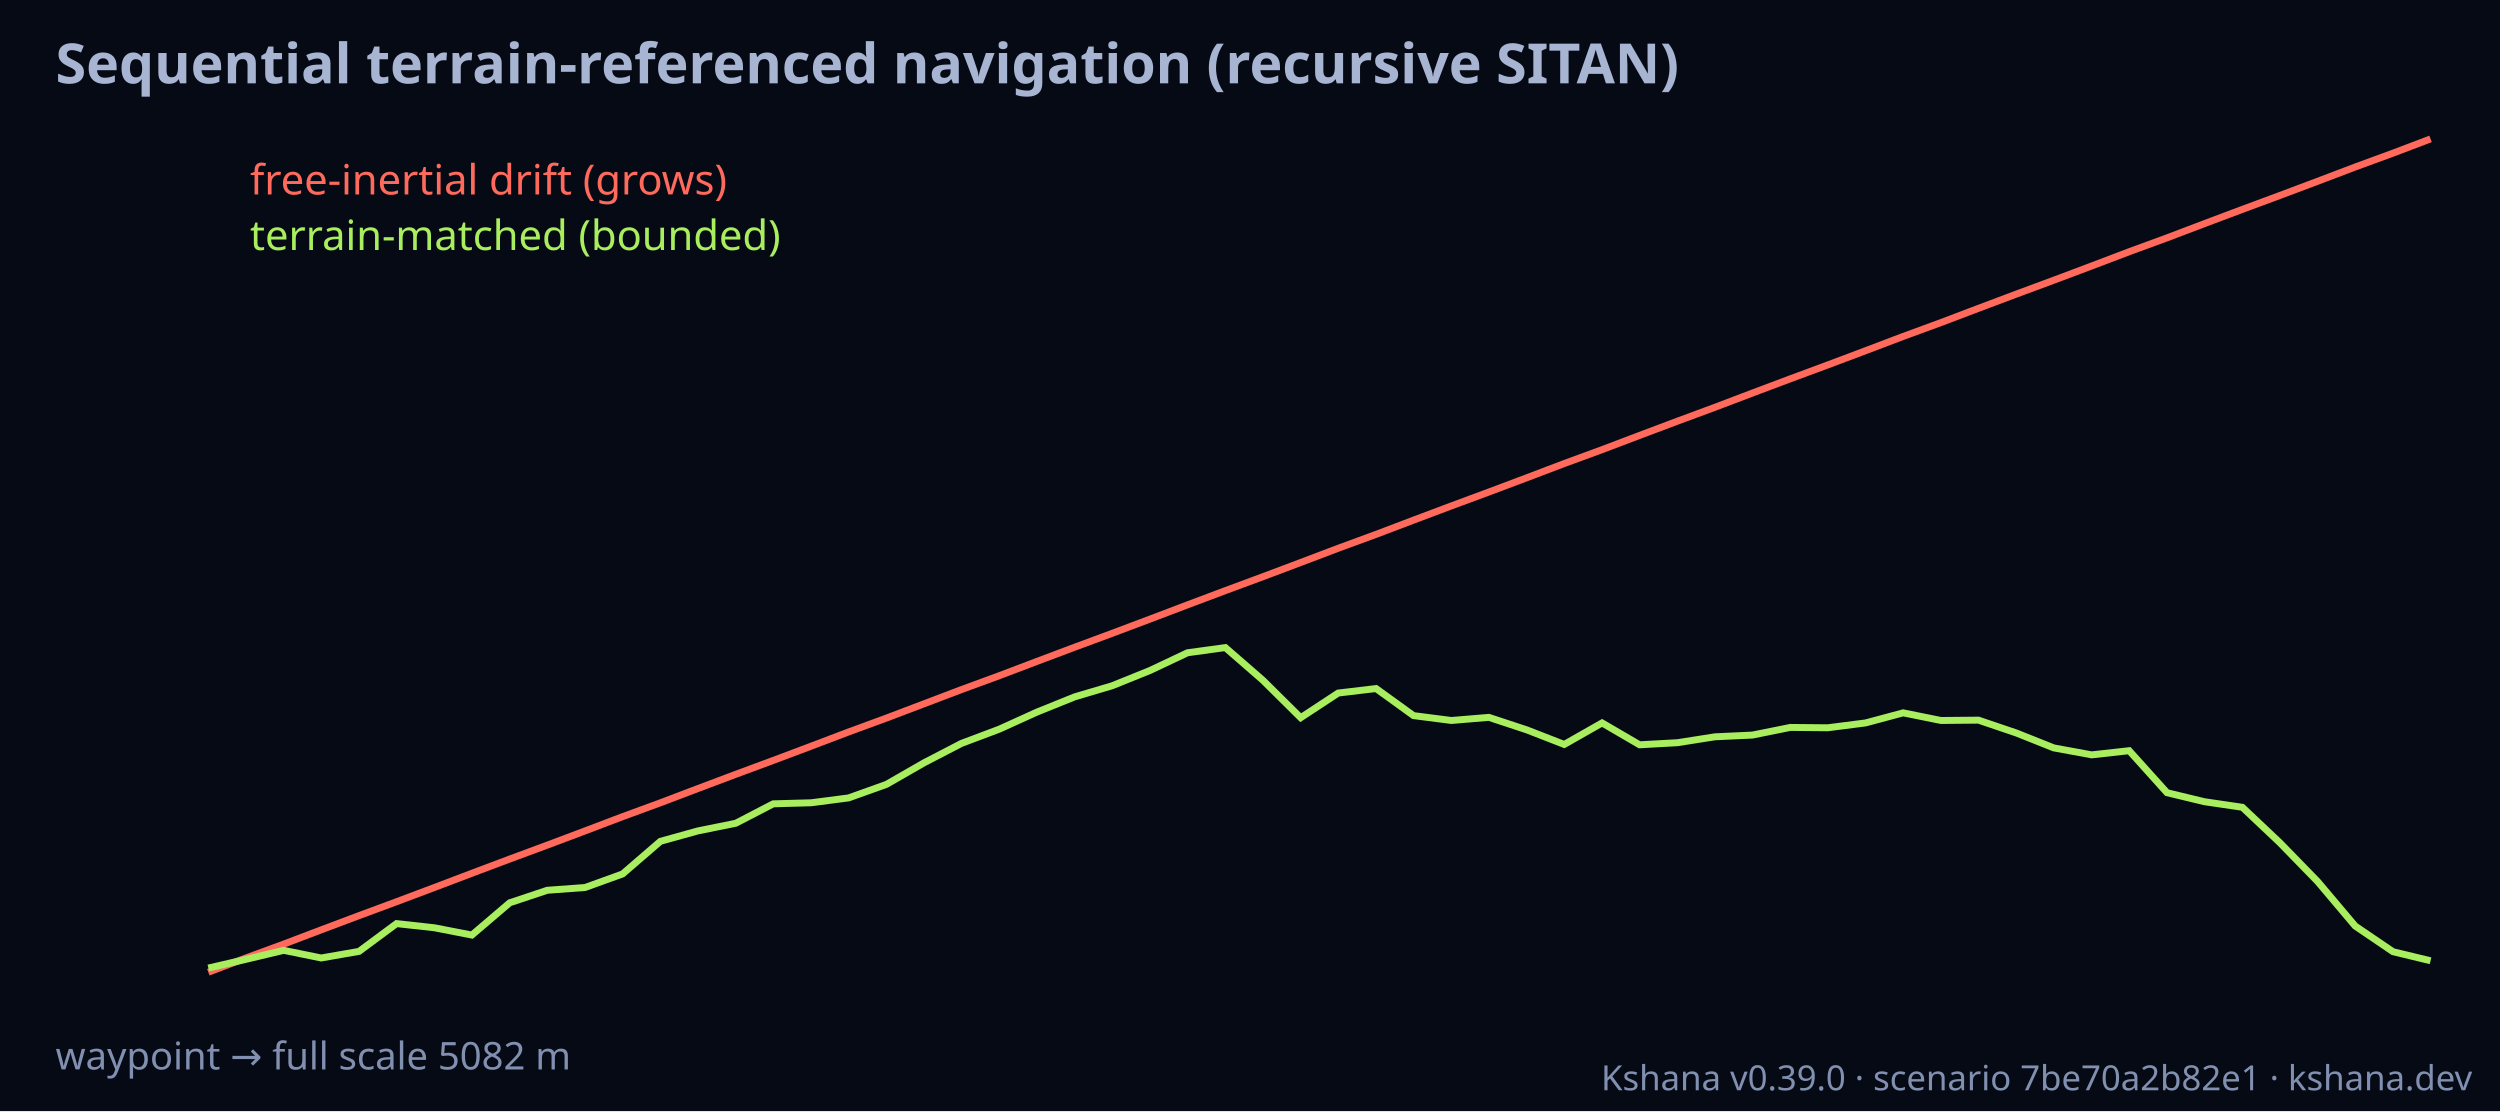
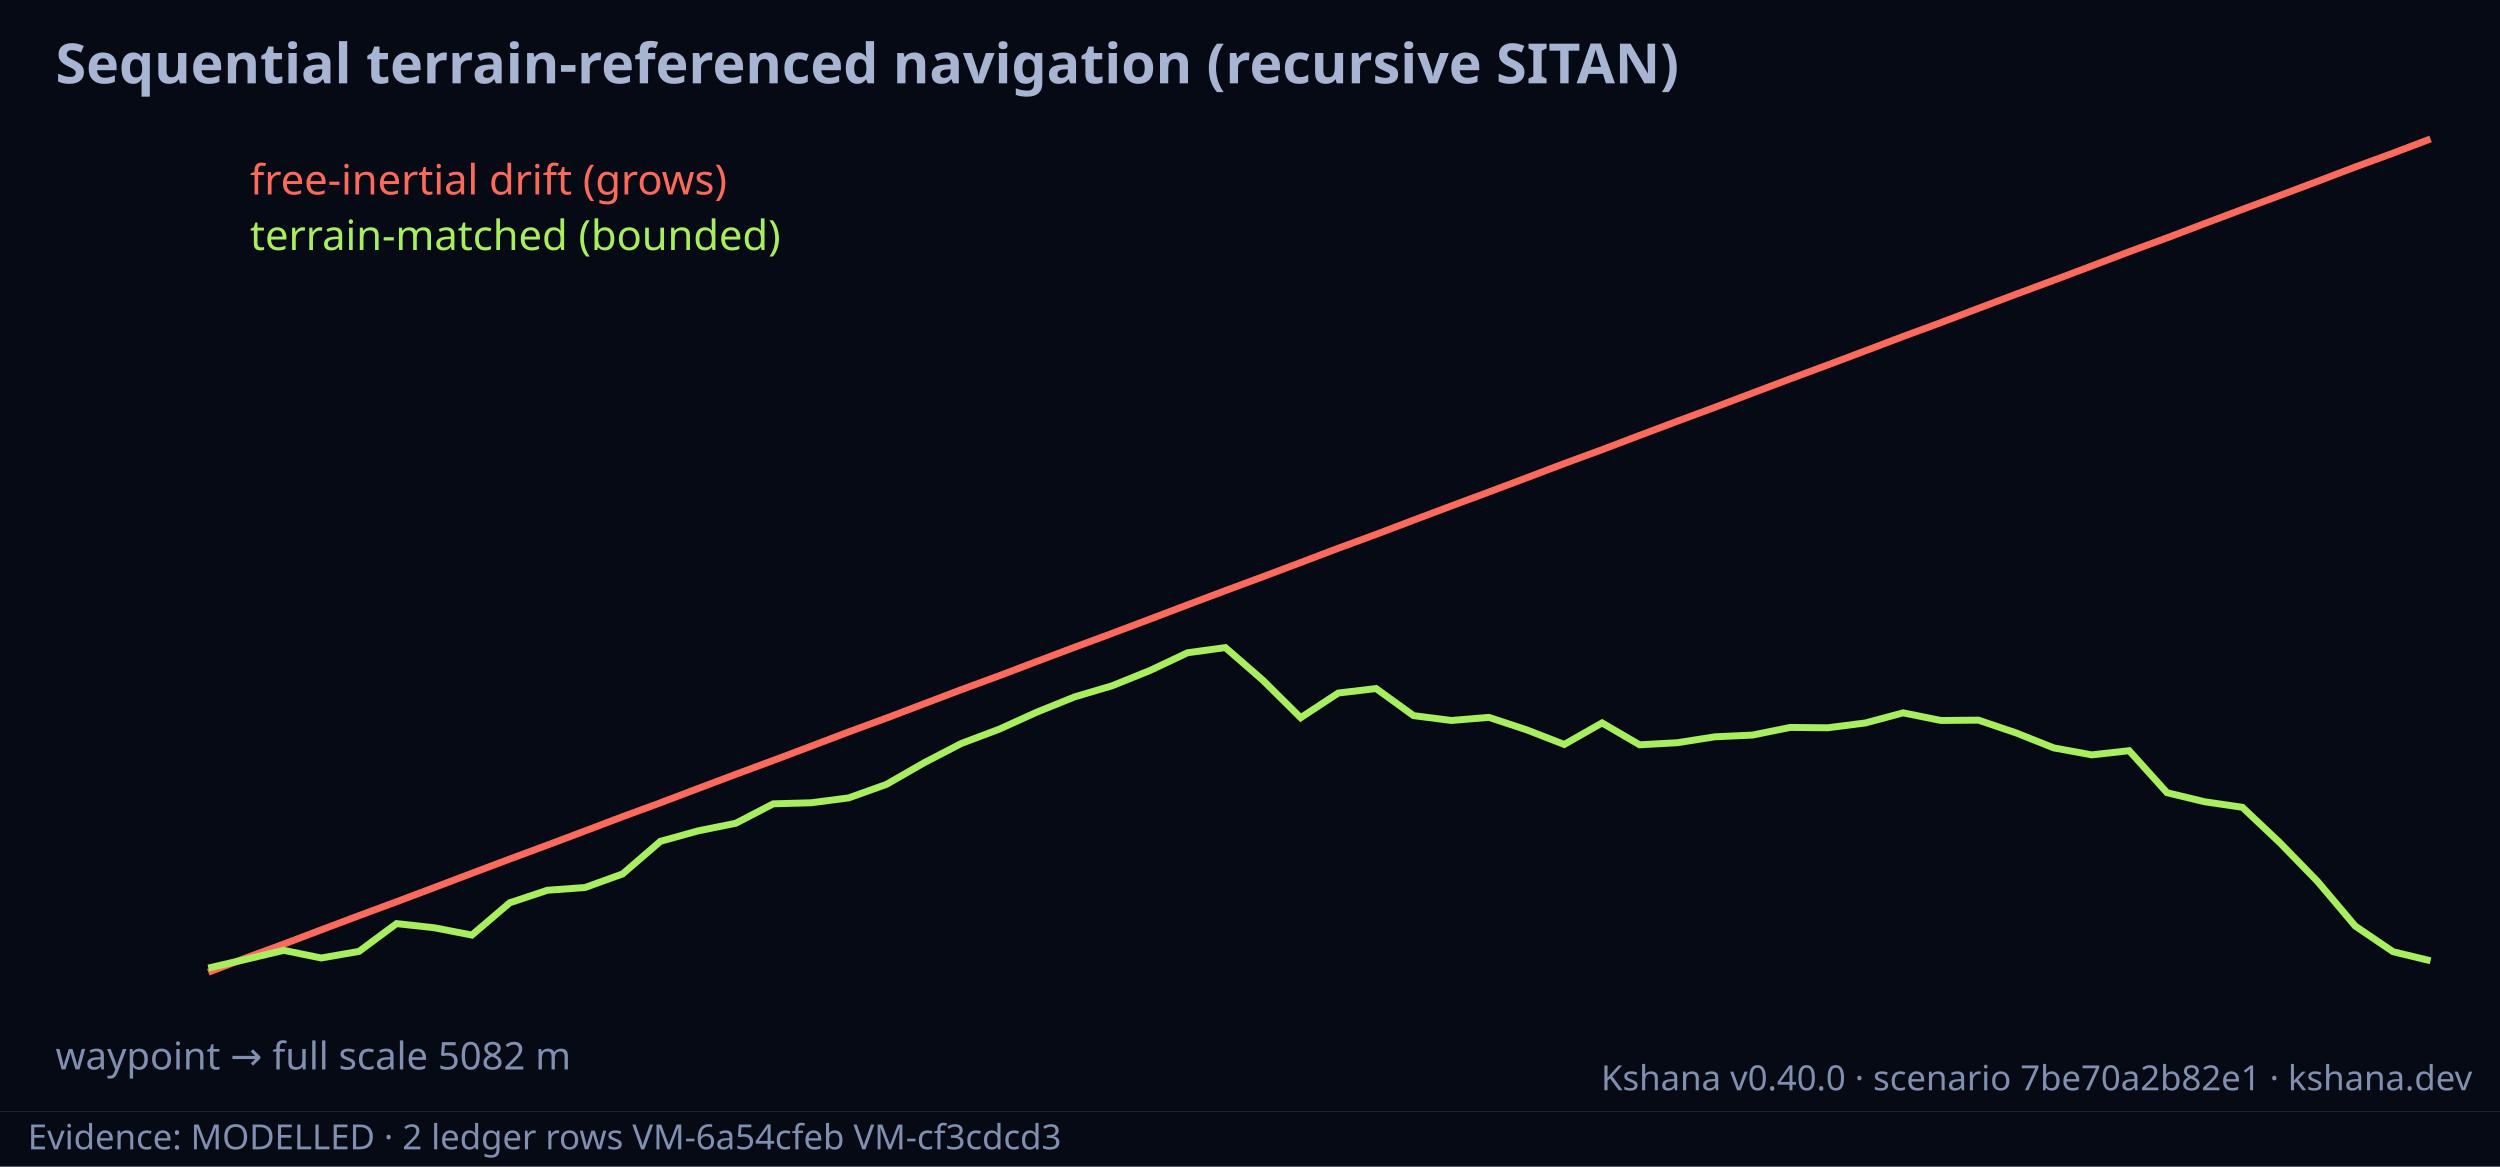
- <svg xmlns="http://www.w3.org/2000/svg" width="720" height="320" viewBox="0 0 720 320" font-family="Geist, ui-sans-serif, system-ui, sans-serif" fill="#A7B4D2">
+ <svg xmlns="http://www.w3.org/2000/svg" width="720" height="336" viewBox="0 0 720 336" font-family="Geist, ui-sans-serif, system-ui, sans-serif" fill="#A7B4D2">
  <rect width="720" height="320" fill="#060A14" />
  <text x="16" y="24" font-size="16" font-weight="bold">Sequential terrain-referenced navigation (recursive SITAN)</text>
  <polyline fill="none" stroke="#FF6A5C" stroke-width="2" points="60.0,280.0 70.8,275.9 81.7,271.9 92.5,267.8 103.4,263.7 114.2,259.7 125.1,255.6 135.9,251.5 146.8,247.4 157.6,243.4 168.5,239.3 179.3,235.2 190.2,231.2 201.0,227.1 211.9,223.0 222.7,219.0 233.6,214.9 244.4,210.8 255.3,206.8 266.1,202.7 276.9,198.6 287.8,194.6 298.6,190.5 309.5,186.4 320.3,182.4 331.2,178.3 342.0,174.2 352.9,170.1 363.7,166.1 374.6,162.0 385.4,157.9 396.3,153.9 407.1,149.8 418.0,145.7 428.8,141.7 439.7,137.6 450.5,133.5 461.4,129.5 472.2,125.4 483.1,121.3 493.9,117.3 504.7,113.2 515.6,109.1 526.4,105.1 537.3,101.0 548.1,96.9 559.0,92.9 569.8,88.8 580.7,84.7 591.5,80.7 602.4,76.6 613.2,72.5 624.1,68.5 634.9,64.4 645.8,60.3 656.6,56.3 667.5,52.2 678.3,48.1 689.2,44.1 700.0,40.0" />
  <polyline fill="none" stroke="#A8EE5E" stroke-width="2" points="60.0,278.8 70.8,276.3 81.7,273.7 92.5,275.9 103.4,274.0 114.2,266.0 125.1,267.2 135.9,269.3 146.8,260.0 157.6,256.4 168.5,255.6 179.3,251.7 190.2,242.3 201.0,239.3 211.9,237.1 222.7,231.5 233.6,231.2 244.4,229.8 255.3,225.9 266.1,219.7 276.9,214.1 287.8,210.0 298.6,205.1 309.5,200.7 320.3,197.5 331.2,193.1 342.0,188.0 352.9,186.5 363.7,195.9 374.6,206.7 385.4,199.6 396.3,198.3 407.1,206.1 418.0,207.5 428.8,206.6 439.7,210.2 450.5,214.4 461.4,208.2 472.2,214.5 483.1,213.9 493.9,212.2 504.7,211.7 515.6,209.5 526.4,209.6 537.3,208.2 548.1,205.3 559.0,207.5 569.8,207.4 580.7,211.1 591.5,215.4 602.4,217.4 613.2,216.2 624.1,228.3 634.9,230.9 645.8,232.5 656.6,242.7 667.5,253.9 678.3,266.7 689.2,274.1 700.0,276.7" />
  <text x="72" y="56" font-size="12" fill="#FF6A5C">free-inertial drift (grows)</text>
  <text x="72" y="72" font-size="12" fill="#A8EE5E">terrain-matched (bounded)</text>
  <text x="16" y="308" font-size="11" fill="#8190B0">waypoint →    full scale 5082 m</text>
-   <text x="712" y="314" text-anchor="end" fill="#8190B0" font-size="10" font-family="Geist, ui-sans-serif, system-ui, sans-serif">Kshana v0.39.0 · scenario 7be70a2b82e1 · kshana.dev</text>
+   <text x="712" y="314" text-anchor="end" fill="#8190B0" font-size="10" font-family="Geist, ui-sans-serif, system-ui, sans-serif">Kshana v0.40.0 · scenario 7be70a2b82e1 · kshana.dev</text>
+   <rect x="0" y="320" width="720" height="16" fill="#060A14" />
+   <text x="8" y="331" fill="#8190B0" font-size="10" font-family="Geist, ui-sans-serif, system-ui, sans-serif">Evidence: MODELLED · 2 ledger rows VM-6a54cfeb VM-cf3cdcd3</text>
</svg>
